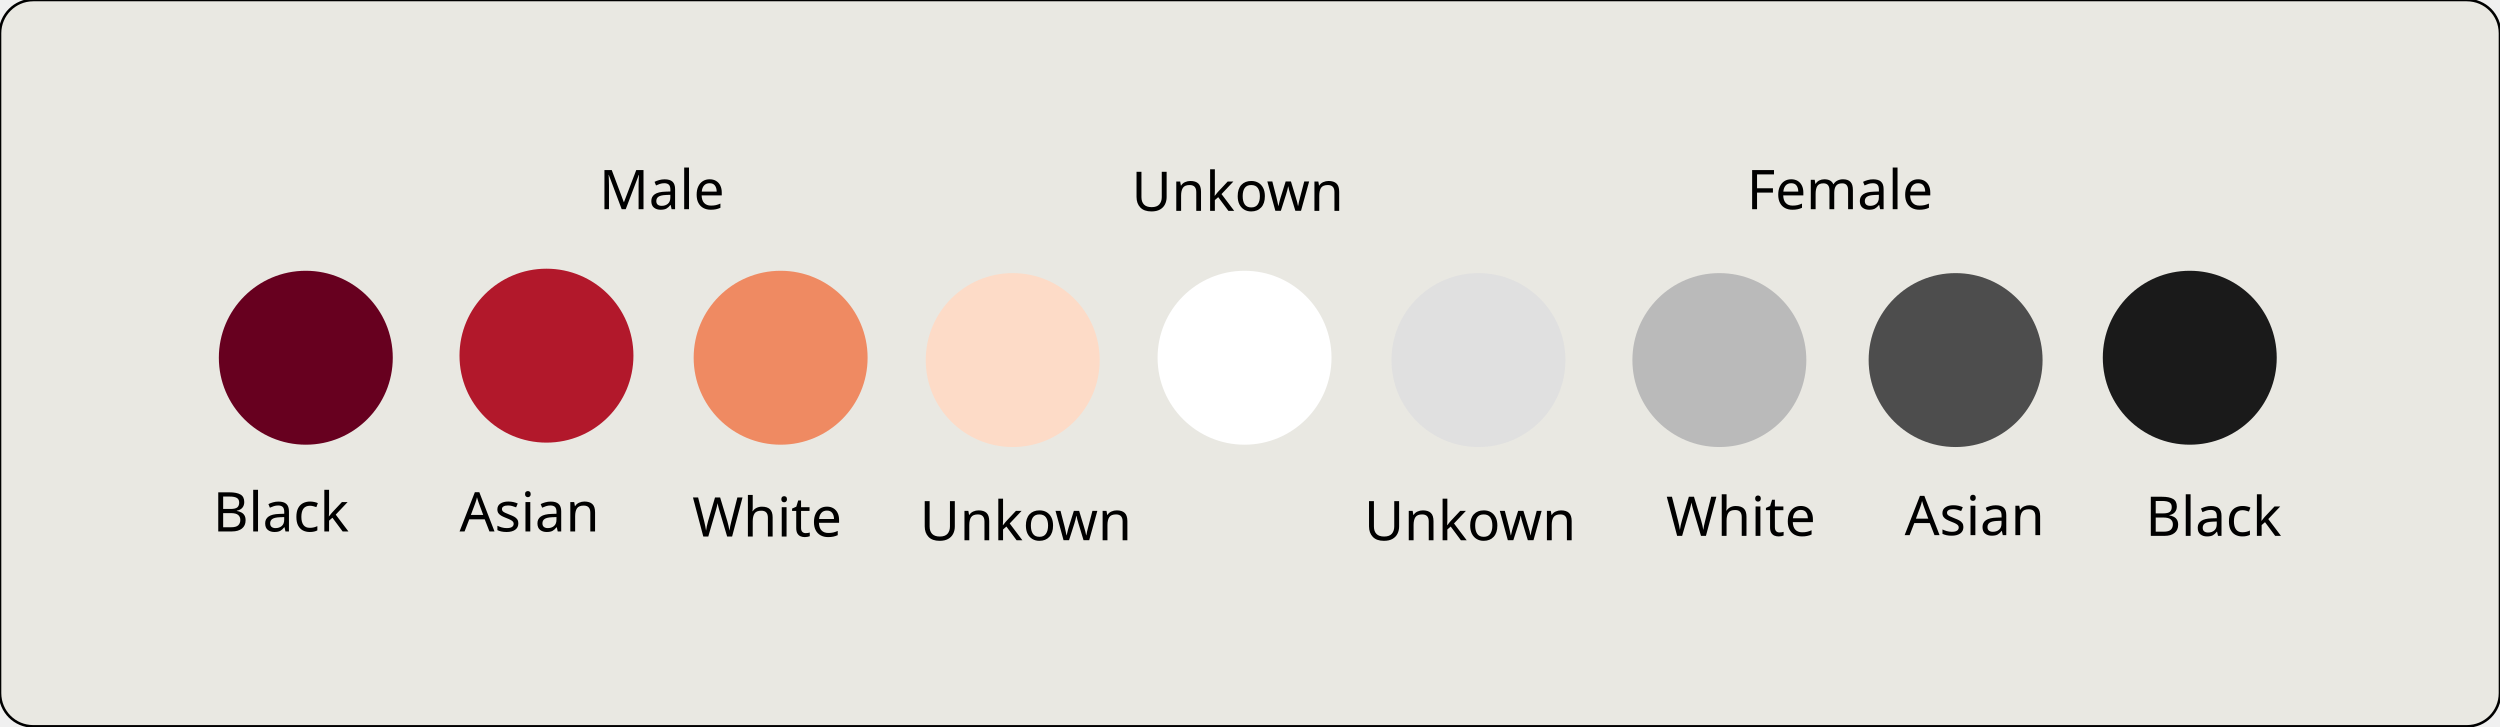
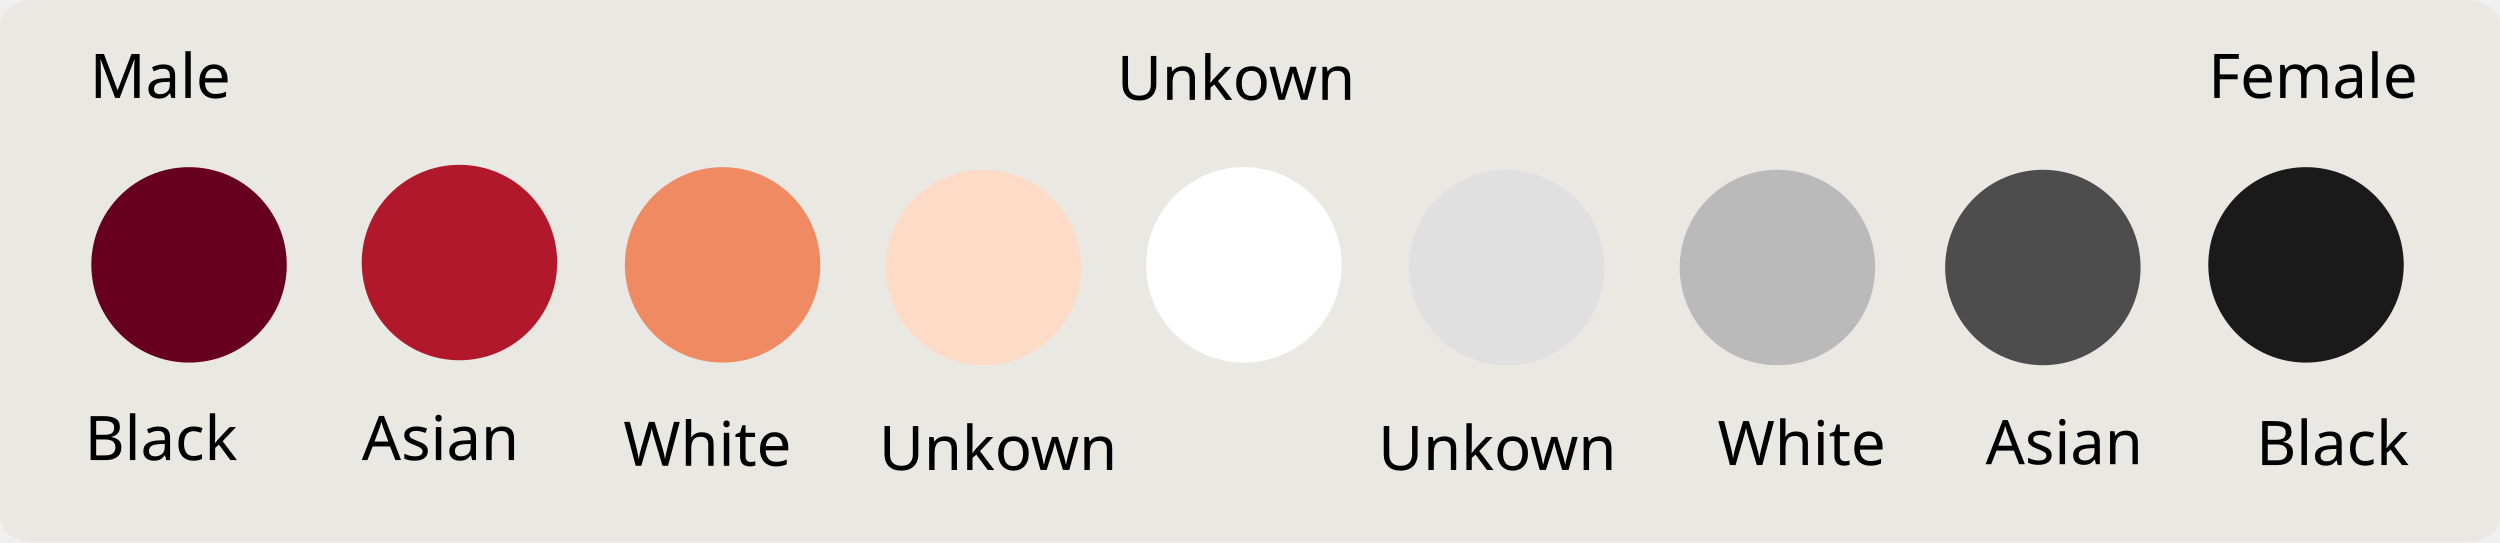
- <svg xmlns="http://www.w3.org/2000/svg" version="1.1" id="图层_1" x="0px" y="0px" viewBox="0 0 963 279.8" style="enable-background:new 0 0 963 279.8;" xml:space="preserve">
+ <svg xmlns="http://www.w3.org/2000/svg" version="1.1" id="图层_1" x="0px" y="0px" viewBox="0 0 857 185.8" style="enable-background:new 0 0 857 185.8;" xml:space="preserve">
  <style type="text/css">
- 	.st0{fill:#E9E8E2;stroke:#000000;stroke-miterlimit:10;}
+ 	.st0{fill:#E9E8E2;}
	.st1{fill:#67001F;}
	.st2{fill:#B2182B;}
	.st3{fill:#EF8A62;}
	.st4{fill:#FDDBC7;}
	.st5{fill:#FFFFFF;}
	.st6{fill:#E0E0E0;}
	.st7{fill:#BABABA;}
	.st8{fill:#4D4D4D;}
	.st9{fill:#1A1A1A;}
- 	.st10{font-family:'Futura-Medium';}
+ 	.st10{font-family:'Montserrat-Bold';}
	.st11{font-size:21.093px;}
</style>
  <g>
-     <path class="st0" d="M12.8,0h937.4c7.1,0,12.8,5.7,12.8,12.8V267c0,7.1-5.7,12.8-12.8,12.8H12.8C5.7,279.8,0,274.1,0,267V12.8   C0,5.8,5.7,0,12.8,0z" />
-     <ellipse class="st1" cx="117.8" cy="137.8" rx="33.5" ry="33.5" />
-     <ellipse class="st2" cx="210.5" cy="137" rx="33.5" ry="33.5" />
-     <ellipse class="st3" cx="300.7" cy="137.8" rx="33.5" ry="33.5" />
-     <ellipse class="st4" cx="390.1" cy="138.7" rx="33.5" ry="33.5" />
-     <ellipse class="st5" cx="479.4" cy="137.8" rx="33.5" ry="33.5" />
-     <ellipse class="st6" cx="569.5" cy="138.7" rx="33.5" ry="33.5" />
-     <ellipse class="st7" cx="662.3" cy="138.7" rx="33.5" ry="33.5" />
-     <ellipse class="st8" cx="753.3" cy="138.7" rx="33.5" ry="33.5" />
-     <ellipse class="st9" cx="843.5" cy="137.8" rx="33.5" ry="33.5" />
-     <text transform="matrix(1 0 0 1 230.7847 80.5742)" class="st10 st11">Male</text>
-     <text transform="matrix(1 0 0 1 672.875 80.5742)" class="st10 st11">Female</text>
-     <text transform="matrix(1 0 0 1 82.0244 204.709)" class="st10 st11">Black</text>
-     <text transform="matrix(1 0 0 1 826.4463 206.4141)" class="st10 st11">Black</text>
-     <text transform="matrix(1 0 0 1 177.0299 204.708)" class="st10 st11">Asian</text>
-     <text transform="matrix(1 0 0 1 733.668 206.1309)" class="st10 st11">Asian</text>
-     <text transform="matrix(1 0 0 1 266.6757 206.6742)" class="st10 st11">White</text>
-     <text transform="matrix(1 0 0 1 641.7988 206.4141)" class="st10 st11">White</text>
-     <text transform="matrix(1 0 0 1 354.2969 208.1094)" class="st10 st11">Unkown</text>
-     <text transform="matrix(1 0 0 1 525.4385 208.1094)" class="st10 st11">Unkown</text>
-     <text transform="matrix(1 0 0 1 435.8867 81.2285)" class="st10 st11">Unkown</text>
+     <path class="st0" d="M11.4,0h834.2c6.3,0,11.4,3.8,11.4,8.5v168.8c0,4.7-5.1,8.5-11.4,8.5H11.4C5.1,185.8,0,182,0,177.3V8.5   C0,3.9,5.1,0,11.4,0z" />
+     <ellipse class="st1" cx="64.8" cy="90.8" rx="33.5" ry="33.5" />
+     <ellipse class="st2" cx="157.5" cy="90" rx="33.5" ry="33.5" />
+     <ellipse class="st3" cx="247.7" cy="90.8" rx="33.5" ry="33.5" />
+     <ellipse class="st4" cx="337.1" cy="91.7" rx="33.5" ry="33.5" />
+     <ellipse transform="matrix(0.1602 -0.9871 0.9871 0.1602 268.4708 497.1496)" class="st5" cx="426.4" cy="90.8" rx="33.5" ry="33.5" />
+     <ellipse class="st6" cx="516.5" cy="91.7" rx="33.5" ry="33.5" />
+     <ellipse class="st7" cx="609.3" cy="91.7" rx="33.5" ry="33.5" />
+     <ellipse class="st8" cx="700.3" cy="91.7" rx="33.5" ry="33.5" />
+     <ellipse class="st9" cx="790.5" cy="90.8" rx="33.5" ry="33.5" />
+     <text transform="matrix(1 0 0 1 30.7749 33.5742)" class="st10 st11">Male</text>
+     <text transform="matrix(1 0 0 1 757 33.5742)" class="st10 st11">Female</text>
+     <text transform="matrix(1 0 0 1 29.0244 157.709)" class="st10 st11">Black</text>
+     <text transform="matrix(1 0 0 1 773.4463 159.4141)" class="st10 st11">Black</text>
+     <text transform="matrix(1 0 0 1 124.0299 157.708)" class="st10 st11">Asian</text>
+     <text transform="matrix(1 0 0 1 680.668 159.1309)" class="st10 st11">Asian</text>
+     <text transform="matrix(1 0 0 1 213.6757 159.6742)" class="st10 st11">White</text>
+     <text transform="matrix(1 0 0 1 588.7988 159.4141)" class="st10 st11">White</text>
+     <text transform="matrix(1 0 0 1 301.2969 161.1094)" class="st10 st11">Unkown</text>
+     <text transform="matrix(1 0 0 1 472.4385 161.1094)" class="st10 st11">Unkown</text>
+     <text transform="matrix(1 0 0 1 382.8867 34.2285)" class="st10 st11">Unkown</text>
  </g>
</svg>
